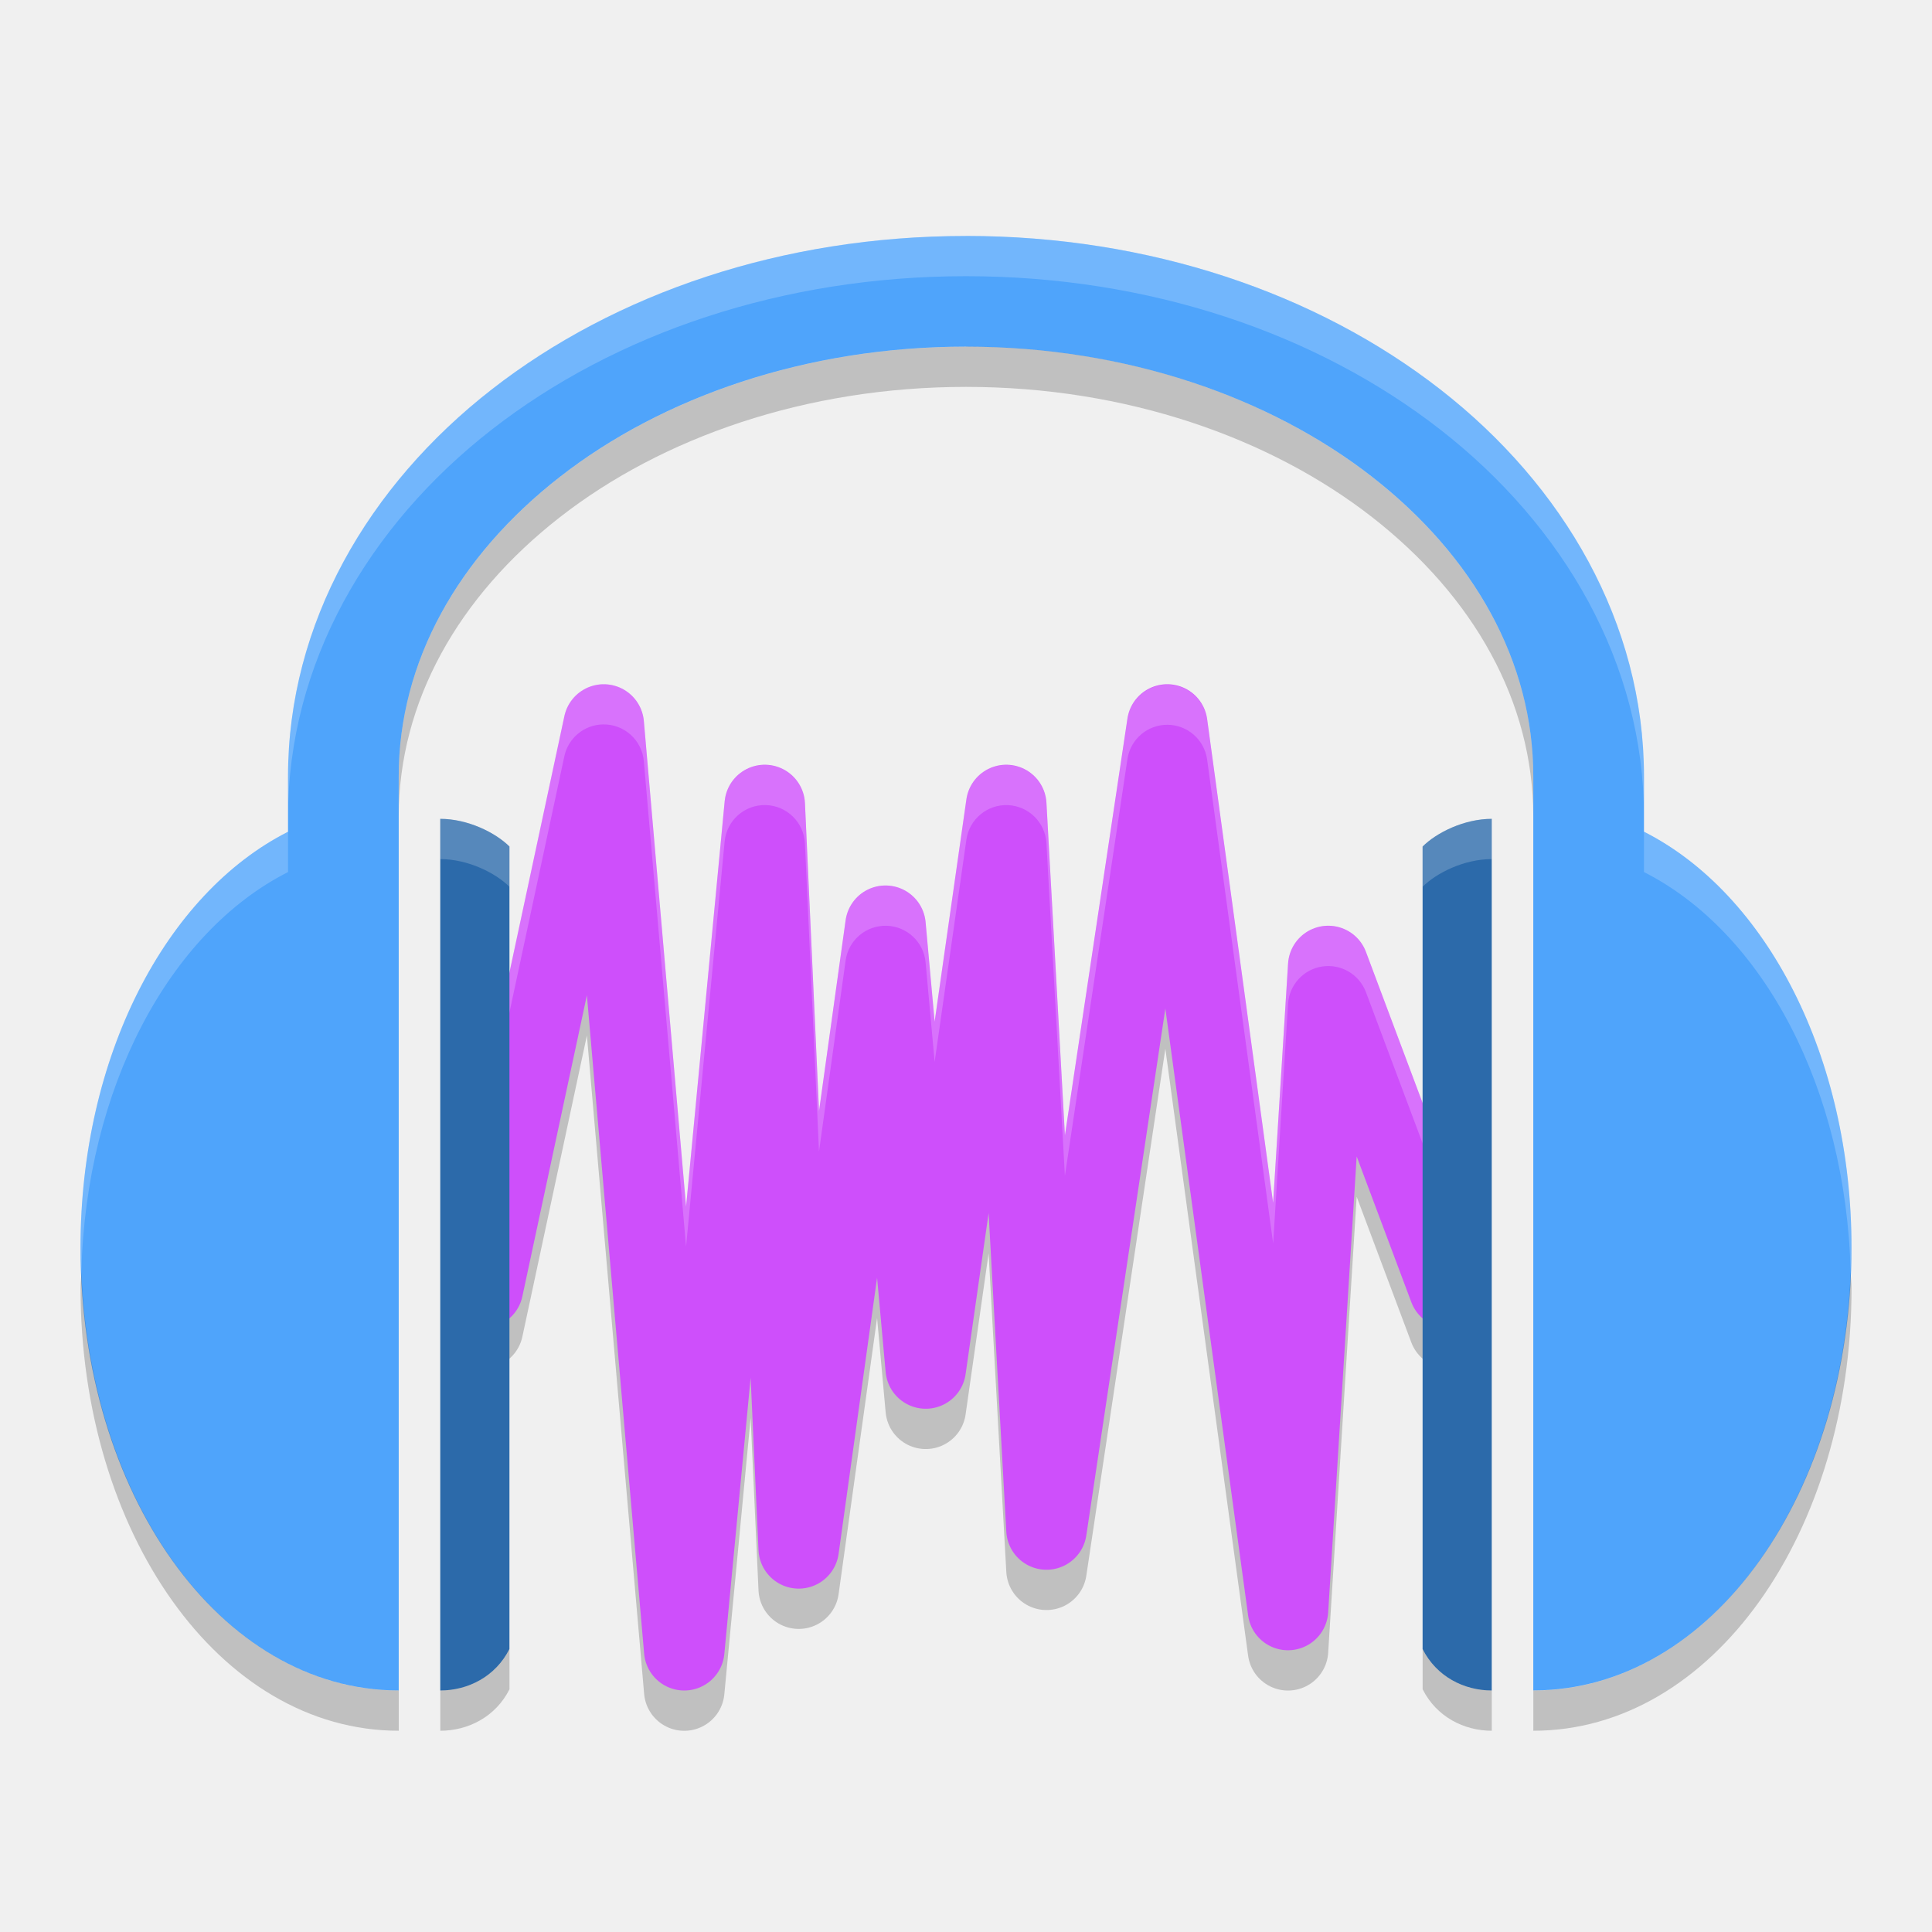
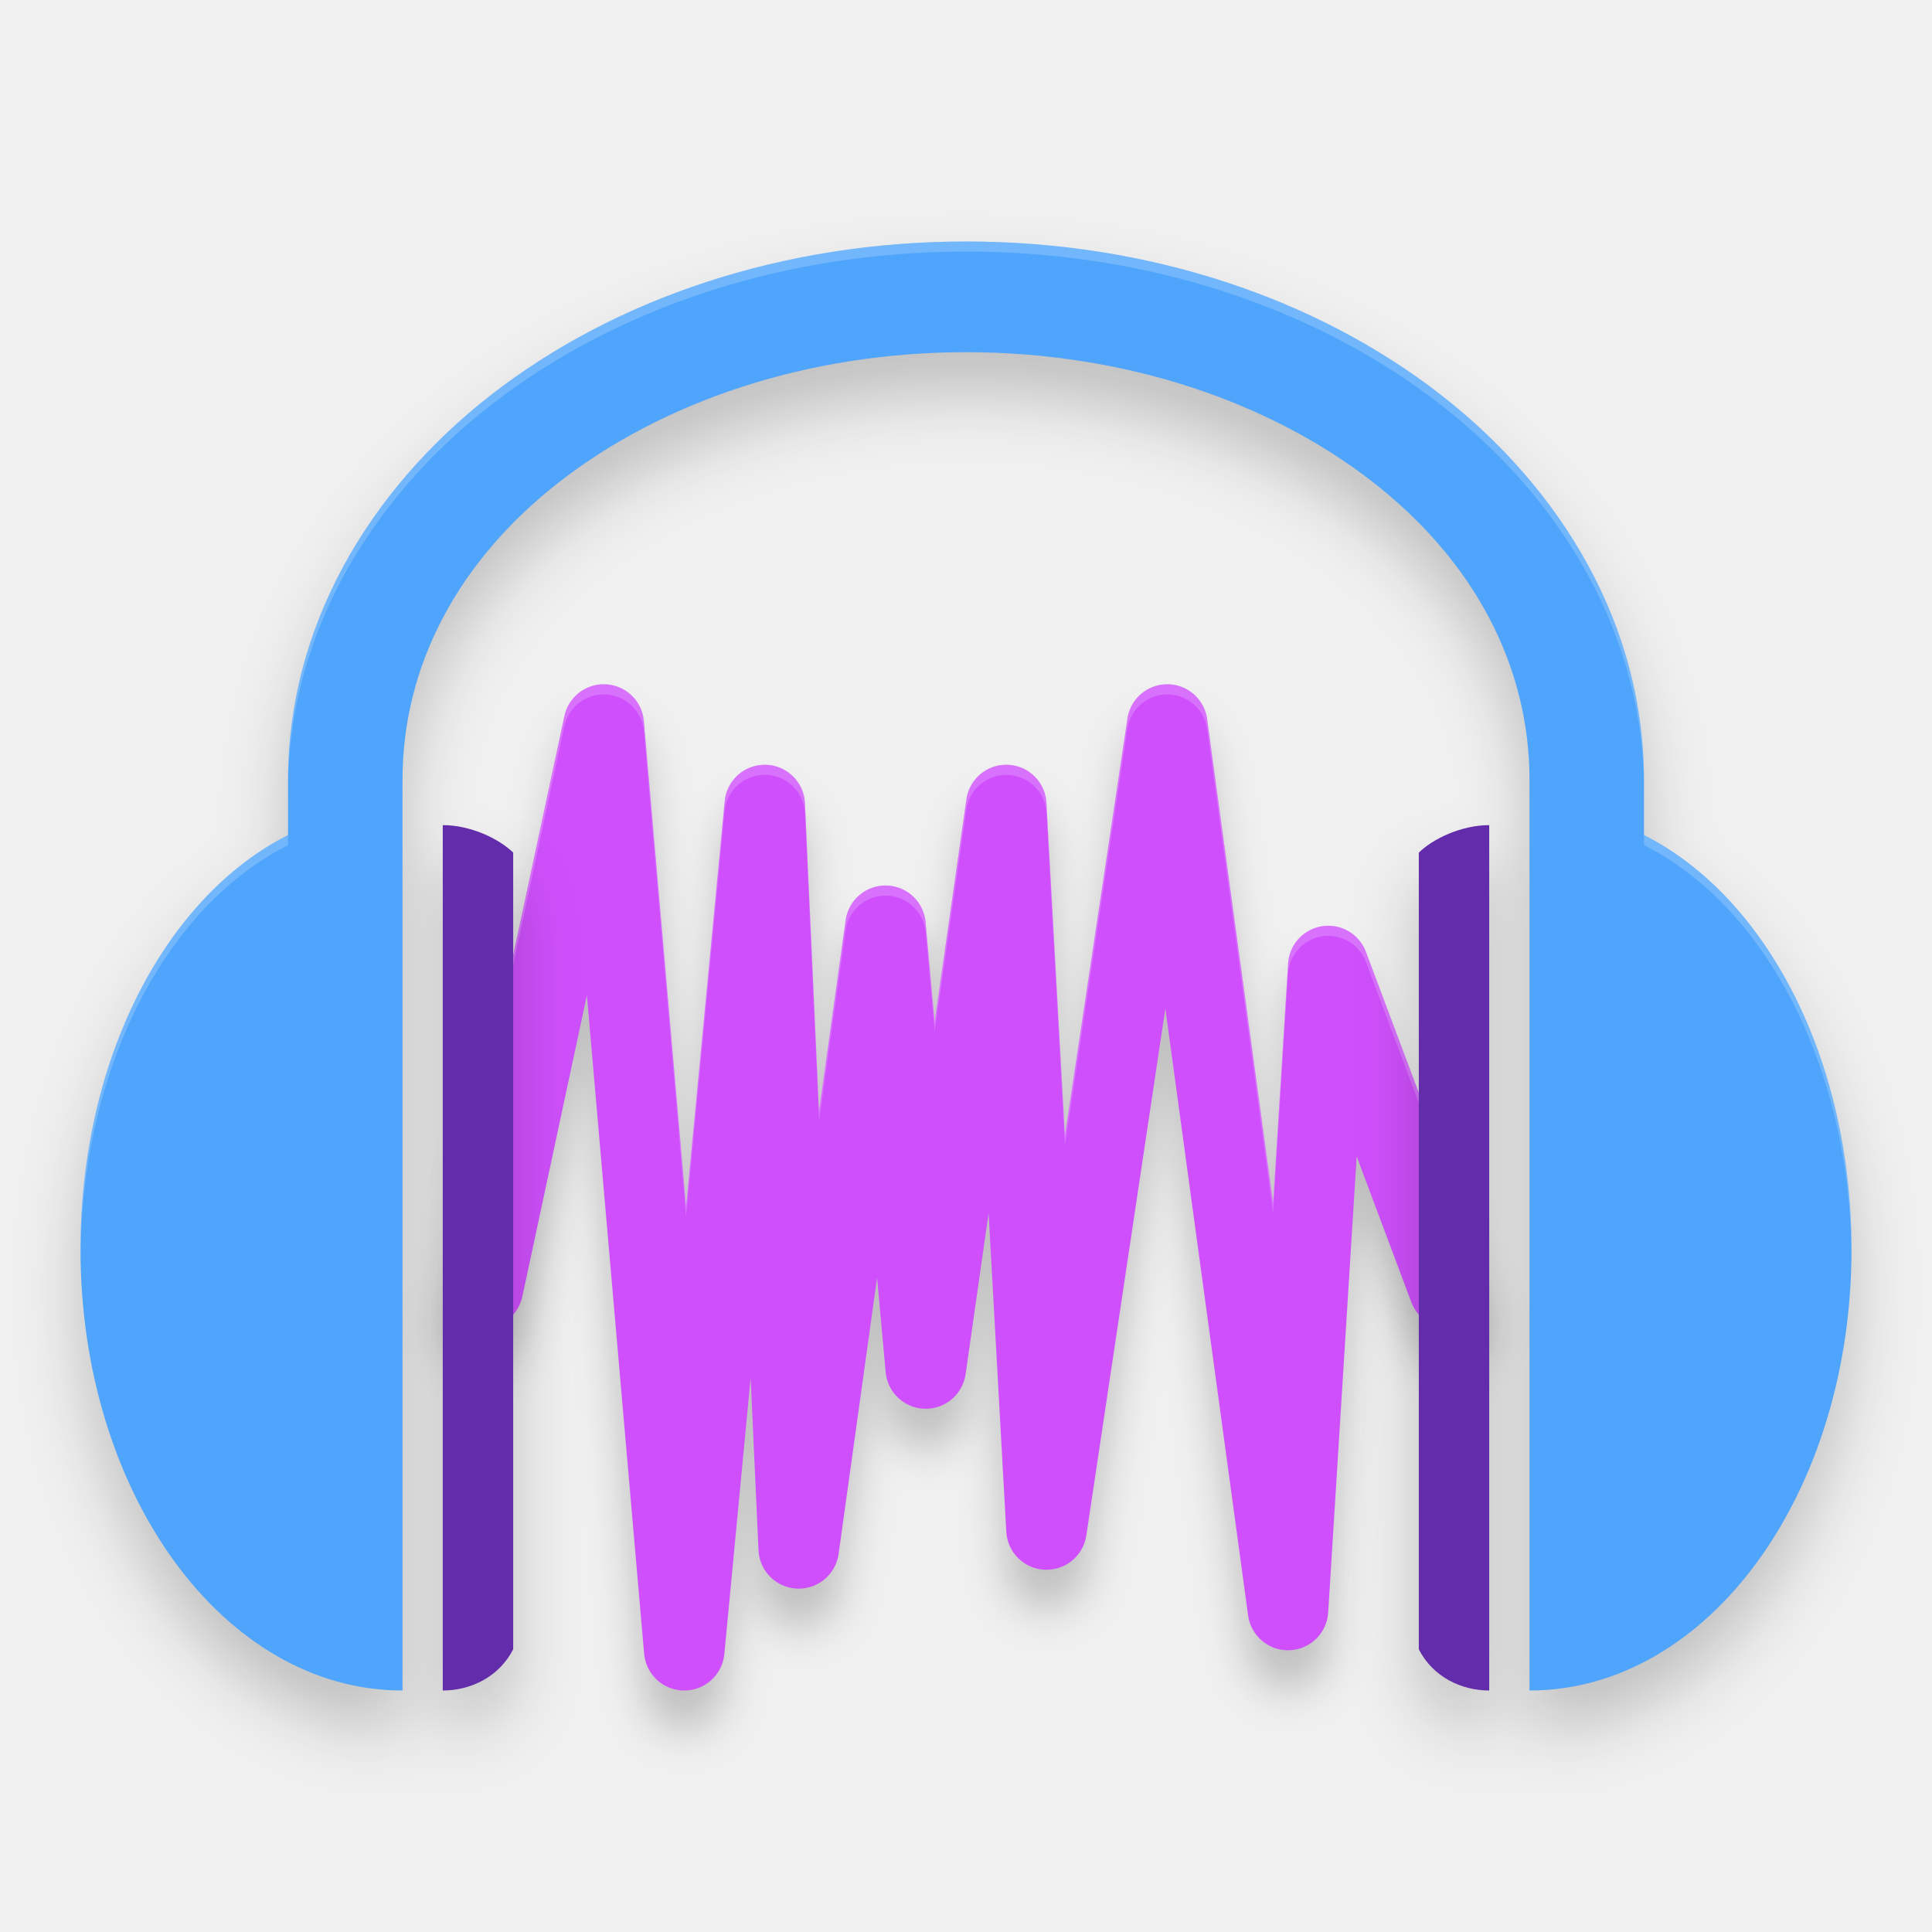
- <svg xmlns="http://www.w3.org/2000/svg" width="192" height="192" version="1">
-   <g transform="scale(4)">
-     <path fill="none" stroke="#000" stroke-linecap="round" stroke-linejoin="round" stroke-width="2" opacity=".2" d="m12 33.001 3-14 2 23 2-21 0.844 18.469 2.156-15.469 1 11 2-14 1 18 3-20 3 22 1-16 3 8" />
-     <path fill="none" stroke-linecap="round" stroke-linejoin="round" stroke-width="2" style="stroke:#ce4ffb" d="m12 32 3-14 2 23 2-21 0.844 18.469 2.156-15.469 1 11 2-14 1 18 3-20 3 22 1-16 3 8" />
-     <path fill="#fff" fill-rule="evenodd" opacity=".2" d="m14.982 17a1 1 0 0 0-0.961 0.791l-3 14a1.001 1.001 0 0 0 0.076 0.641l2.924-13.643a1 1 0 0 1 0.961-0.791 1 1 0 0 1 1.014 0.914l1.049 12.061 0.959-10.07a1 1 0 0 1 1.994 0.051l0.35 7.656 0.662-4.75a1 1 0 0 1 1.986 0.049l0.225 2.473 0.789-5.523a1 1 0 0 1 1.988 0.086l0.459 8.268 1.555-10.361a1 1 0 0 1 1.978 0.014l1.641 12.025 0.371-5.953a1 1 0 0 1 1.934-0.289l2.951 7.871a1 1 0 0 0 0.049-0.869l-3-8a1 1 0 0 0-1.934 0.289l-0.371 5.953-1.641-12.025a1 1 0 0 0-1.978-0.014l-1.555 10.361-0.459-8.268a1 1 0 0 0-1.988-0.086l-0.789 5.523-0.225-2.473a1 1 0 0 0-1.986-0.049l-0.662 4.75-0.35-7.656a1 1 0 0 0-1.994-0.051l-0.959 10.07-1.049-12.061a1 1 0 0 0-1.014-0.914z" />
-     <path style="fill:#4fa4fb" d="m24 5.863c-4.559 0-8.717 1.423-11.784 3.813-3.067 2.39-5.06 5.81-5.06 9.614v1.375c-3.045 1.543-5.156 5.59-5.156 10.334 0 6.072 3.454 11 7.906 11v-22.709c0-2.849 1.475-5.471 4.007-7.444 2.532-1.974 6.108-3.234 10.087-3.234s7.555 1.26 10.087 3.233c2.532 1.973 4.007 4.595 4.007 7.444v22.709c4.452 0 7.906-4.928 7.906-11 0-4.744-2.111-8.791-5.156-10.334v-1.375c0-3.804-1.992-7.224-5.06-9.614-3.067-2.39-7.225-3.813-11.784-3.813z" />
-     <path style="fill:#2c6aaa" d="m10.938 20.344v21.656c0.688 0 1.375-0.344 1.719-1.031v-19.938c-0.345-0.343-1.032-0.687-1.719-0.687z" />
-     <path style="fill:#2c6aaa" d="m37.063 20.344c-0.688 0-1.375 0.344-1.719 0.688v19.938c0.344 0.686 1.031 1.03 1.718 1.03v-21.656z" />
-     <path fill="#fff" opacity=".2" d="m24 5.863c-4.559 0-8.718 1.422-11.785 3.812-3.067 2.39-5.059 5.811-5.059 9.615v1c0-3.804 1.992-7.225 5.059-9.615 3.067-2.39 7.226-3.813 11.785-3.813 4.559 0 8.718 1.422 11.785 3.812 3.067 2.39 5.059 5.811 5.059 9.615v-1c0-3.804-1.992-7.225-5.059-9.615-3.067-2.39-7.226-3.812-11.785-3.812zm-13.062 14.481v1c0.688 0 1.375 0.344 1.719 0.688v-1c-0.345-0.344-1.032-0.688-1.719-0.688zm26.125 0c-0.688 0-1.375 0.344-1.719 0.688v1c0.344-0.344 1.031-0.688 1.719-0.688v-1zm-29.907 0.322c-3.045 1.543-5.156 5.59-5.156 10.334 0 0.207 0.014 0.409 0.021 0.613 0.113-4.573 2.174-8.447 5.135-9.947v-1zm33.688 0v1c2.961 1.5 5.022 5.374 5.135 9.947 7e-3 -0.204 0.021-0.406 0.021-0.613 0-4.744-2.111-8.791-5.156-10.334z" />
-     <path opacity=".2" d="m24 8.613c-3.979 1e-7 -7.554 1.261-10.086 3.234-2.532 1.973-4.008 4.594-4.008 7.443v1c0-2.849 1.476-5.47 4.008-7.443 2.532-1.974 6.107-3.235 10.086-3.235s7.554 1.261 10.086 3.234c2.532 1.973 4.008 4.594 4.008 7.443v-1c0-2.849-1.476-5.47-4.008-7.443-2.532-1.974-6.107-3.236-10.086-3.236zm-21.978 23c-0.003 0.131-0.021 0.255-0.021 0.387 0 6.072 3.454 11 7.906 11v-1c-4.3 0-7.66-4.601-7.885-10.387zm43.957 0c-0.224 5.786-3.584 10.387-7.884 10.387v1c4.452 0 7.906-4.928 7.906-11 0-0.132-0.018-0.256-0.021-0.387zm-33.322 9.356c-0.344 0.687-1.031 1.031-1.718 1.031v1c0.688 0 1.375-0.344 1.719-1.031v-1zm22.688 0v1c0.344 0.687 1.031 1.031 1.718 1.031v-1c-0.688 0-1.375-0.344-1.719-1.031z" />
-   </g>
+ <svg xmlns="http://www.w3.org/2000/svg" width="192" height="192" version="1" id="svg20">
+   <defs id="defs24">
+     <filter style="color-interpolation-filters:sRGB" id="filter861" x="-0.047" width="1.094" y="-0.049" height="1.098">
+       <feGaussianBlur stdDeviation="2.04" id="feGaussianBlur863" />
+     </filter>
+     <filter style="color-interpolation-filters:sRGB" id="filter888" x="-0.044" width="1.087" y="-0.053" height="1.107">
+       <feGaussianBlur stdDeviation="3.2" id="feGaussianBlur890" />
+     </filter>
+   </defs>
+   <path style="color:#000000;font-style:normal;font-variant:normal;font-weight:normal;font-stretch:normal;font-size:medium;line-height:normal;font-family:sans-serif;font-variant-ligatures:normal;font-variant-position:normal;font-variant-caps:normal;font-variant-numeric:normal;font-variant-alternates:normal;font-feature-settings:normal;text-indent:0;text-align:start;text-decoration:none;text-decoration-line:none;text-decoration-style:solid;text-decoration-color:#000000;letter-spacing:normal;word-spacing:normal;text-transform:none;writing-mode:lr-tb;direction:ltr;text-orientation:mixed;dominant-baseline:auto;baseline-shift:baseline;text-anchor:start;white-space:normal;shape-padding:0;clip-rule:nonzero;display:inline;overflow:visible;visibility:visible;opacity:0.2;isolation:auto;mix-blend-mode:normal;color-interpolation:sRGB;color-interpolation-filters:linearRGB;solid-color:#000000;solid-opacity:1;vector-effect:none;fill:#000000;fill-opacity:1;fill-rule:nonzero;stroke:none;stroke-width:8;stroke-linecap:round;stroke-linejoin:round;stroke-miterlimit:4;stroke-dasharray:none;stroke-dashoffset:0;stroke-opacity:1;filter:url(#filter861);color-rendering:auto;image-rendering:auto;shape-rendering:auto;text-rendering:auto;enable-background:accumulate" d="m 59.934,72.008 a 4,4 0 0 0 -3.846,3.158 l -12,56 a 4.001,4.001 0 1 0 7.824,1.676 l 6.414,-29.93 5.689,65.438 a 4,4 0 0 0 7.967,0.033 l 2.615,-27.457 0.783,17.137 a 4,4 0 0 0 7.957,0.369 l 3.824,-27.447 0.854,9.381 a 4,4 0 0 0 7.943,0.205 l 2.287,-16.012 1.76,31.668 a 4,4 0 0 0 7.949,0.371 l 7.855,-52.375 8.227,60.322 a 4,4 0 0 0 7.955,-0.291 l 2.832,-45.322 5.43,14.477 a 4.001,4.001 0 1 0 7.492,-2.809 l -12,-32 a 4,4 0 0 0 -7.738,1.154 l -1.488,23.797 -6.557,-48.088 a 4,4 0 0 0 -7.918,-0.053 L 105.83,116.838 103.994,83.781 A 4,4 0 0 0 96.041,83.438 l -3.156,22.1 -0.9,-9.895 A 4,4 0 0 0 84.039,95.451 L 81.395,114.426 79.996,83.822 A 4,4 0 0 0 72.018,83.625 l -3.838,40.289 -4.195,-48.256 a 4,4 0 0 0 -4.051,-3.65 z" id="path2" />
+   <path id="path4" d="m 48,128 12,-56 8,92 8,-84 3.376,73.876 L 88,92 l 4,44 8,-56 4,72 12,-80 12,88 4,-64 12,32" style="fill:none;stroke:#ce4ffb;stroke-width:8;stroke-linecap:round;stroke-linejoin:round;stroke-opacity:1" />
+   <path style="color:#000000;font-style:normal;font-variant:normal;font-weight:normal;font-stretch:normal;font-size:medium;line-height:normal;font-family:sans-serif;font-variant-ligatures:normal;font-variant-position:normal;font-variant-caps:normal;font-variant-numeric:normal;font-variant-alternates:normal;font-feature-settings:normal;text-indent:0;text-align:start;text-decoration:none;text-decoration-line:none;text-decoration-style:solid;text-decoration-color:#000000;letter-spacing:normal;word-spacing:normal;text-transform:none;writing-mode:lr-tb;direction:ltr;text-orientation:mixed;dominant-baseline:auto;baseline-shift:baseline;text-anchor:start;white-space:normal;shape-padding:0;clip-rule:nonzero;display:inline;overflow:visible;visibility:visible;opacity:0.2;isolation:auto;mix-blend-mode:normal;color-interpolation:sRGB;color-interpolation-filters:linearRGB;solid-color:#000000;solid-opacity:1;vector-effect:none;fill:#ffffff;fill-opacity:1;fill-rule:nonzero;stroke:none;stroke-width:8;stroke-linecap:round;stroke-linejoin:round;stroke-miterlimit:4;stroke-dasharray:none;stroke-dashoffset:0;stroke-opacity:1;color-rendering:auto;image-rendering:auto;shape-rendering:auto;text-rendering:auto;enable-background:accumulate" d="m 59.934,68.002 a 4,4 0 0 0 -3.846,3.16 l -12,56 a 4.001,4.001 0 0 0 -0.053,1.332 4.001,4.001 0 0 1 0.053,-0.326 l 12,-56 a 4,4 0 0 1 3.846,-3.16 4,4 0 0 1 4.051,3.652 l 4.195,48.256 3.838,-40.289 a 4,4 0 0 1 7.979,0.197 l 1.398,30.604 2.645,-18.975 a 4,4 0 0 1 7.945,0.191 l 0.9,9.895 3.156,-22.1 a 4,4 0 0 1 7.953,0.344 l 1.836,33.057 6.215,-41.428 a 4,4 0 0 1 7.918,0.053 l 6.557,48.088 1.488,-23.797 a 4,4 0 0 1 7.738,-1.154 l 12,32 a 4.001,4.001 0 0 1 0.219,0.891 4.001,4.001 0 0 0 -0.219,-1.896 l -12,-32 A 4,4 0 0 0 128.008,95.75 l -1.488,23.797 -6.557,-48.088 a 4,4 0 0 0 -7.918,-0.053 l -6.215,41.428 -1.836,-33.057 a 4,4 0 0 0 -7.953,-0.344 L 92.885,101.533 91.984,91.639 A 4,4 0 0 0 84.039,91.447 L 81.395,110.422 79.996,79.818 a 4,4 0 0 0 -7.979,-0.197 l -3.838,40.289 -4.195,-48.256 a 4,4 0 0 0 -4.051,-3.652 z" id="path892" />
+   <path style="opacity:0.2;fill:#000000;stroke-width:3.992;filter:url(#filter888)" d="m 96.002,28 -0.002,0.002 C 77.763,28.002 61.131,33.673 48.863,43.197 36.594,52.722 28.625,66.349 28.625,81.508 v 5.48 C 16.444,93.137 8,109.262 8,128.166 8,152.362 22.193,172 40,172 V 81.508 C 40,70.155 45.523,59.707 55.652,51.844 65.78,43.979 80.084,39 96,39 c 15.916,0 30.218,4.981 40.348,12.844 C 146.477,59.707 152,70.155 152,81.508 v 90.49 c 17.808,0 32,-19.636 32,-43.832 0,-18.904 -8.445,-35.031 -20.625,-41.18 v -5.479 c 0,-15.16 -7.969,-28.788 -20.238,-38.312 C 130.869,33.672 114.238,28 96.002,28 Z M 44,86 v 86 c 2.8,0 5.6,-1.366 7,-4.096 V 88.729 C 49.595,87.366 46.798,86 44,86 Z m 103.996,0 v 0.002 c 10e-4,0 0.003,0 0.004,0 z m 0,0.002 c -2.799,0.001 -5.597,1.366 -6.996,2.73 v 79.178 c 1.401,2.724 4.198,4.09 6.996,4.09 z" id="path865" />
+   <path id="path12" d="m 148,82.002 c -2.8,0 -5.6,1.365 -7,2.73 V 163.91 C 142.401,166.634 145.199,168 147.997,168 V 82 Z" style="fill:#622caa;fill-opacity:1;stroke-width:4.022" />
+   <path id="path10" d="M 44.001,82.001 V 168 C 46.8,168 49.6,166.635 51,163.905 V 84.728 C 49.595,83.366 46.798,82 44,82 Z" style="fill:#622caa;fill-opacity:1;stroke-width:4.021" />
+   <path id="path8" d="m 96,24.001 c -18.237,0 -34.868,5.672 -47.136,15.196 C 36.595,48.722 28.625,62.35 28.625,77.508 V 82.988 C 16.444,89.136 8,105.263 8,124.167 8,148.363 22.193,168 40,168 V 77.508 C 40,66.156 45.523,55.707 55.652,47.844 65.78,39.98 80.084,35 96,35 c 15.916,0 30.219,4.98 40.348,12.843 C 146.477,55.706 152,66.154 152,77.507 V 167.999 c 17.808,0 32,-19.637 32,-43.833 0,-18.904 -8.444,-35.031 -20.624,-41.179 v -5.479 c 0,-15.16 -7.97,-28.787 -20.238,-38.311 C 130.869,29.672 114.237,24 96.001,24 Z" style="fill:#4fa4fb;fill-opacity:1;stroke-width:3.992" />
+   <path style="opacity:0.2;fill:#ffffff;stroke-width:3.992" d="m 96.002,24 -0.002,0.002 C 77.763,24.002 61.131,29.673 48.863,39.197 36.594,48.722 28.625,62.349 28.625,77.508 v 1 c 0,-15.158 7.969,-28.786 20.238,-38.311 C 61.131,30.673 77.763,25.002 96,25.002 l 0.002,-0.002 c 18.236,0 34.867,5.672 47.135,15.195 12.269,9.524 20.238,23.153 20.238,38.312 v -1 c 0,-15.16 -7.969,-28.788 -20.238,-38.312 C 130.869,29.672 114.238,24 96.002,24 Z M 163.375,82.986 v 1 c 12.094,6.105 20.496,22.053 20.613,40.785 0.002,-0.202 0.012,-0.402 0.012,-0.605 0,-18.904 -8.445,-35.031 -20.625,-41.18 z m -134.75,0.002 C 16.444,89.137 8,105.262 8,124.166 c 0,0.203 0.01,0.403 0.012,0.605 C 8.129,106.039 16.53,90.094 28.625,83.988 Z" id="path899" />
</svg>
